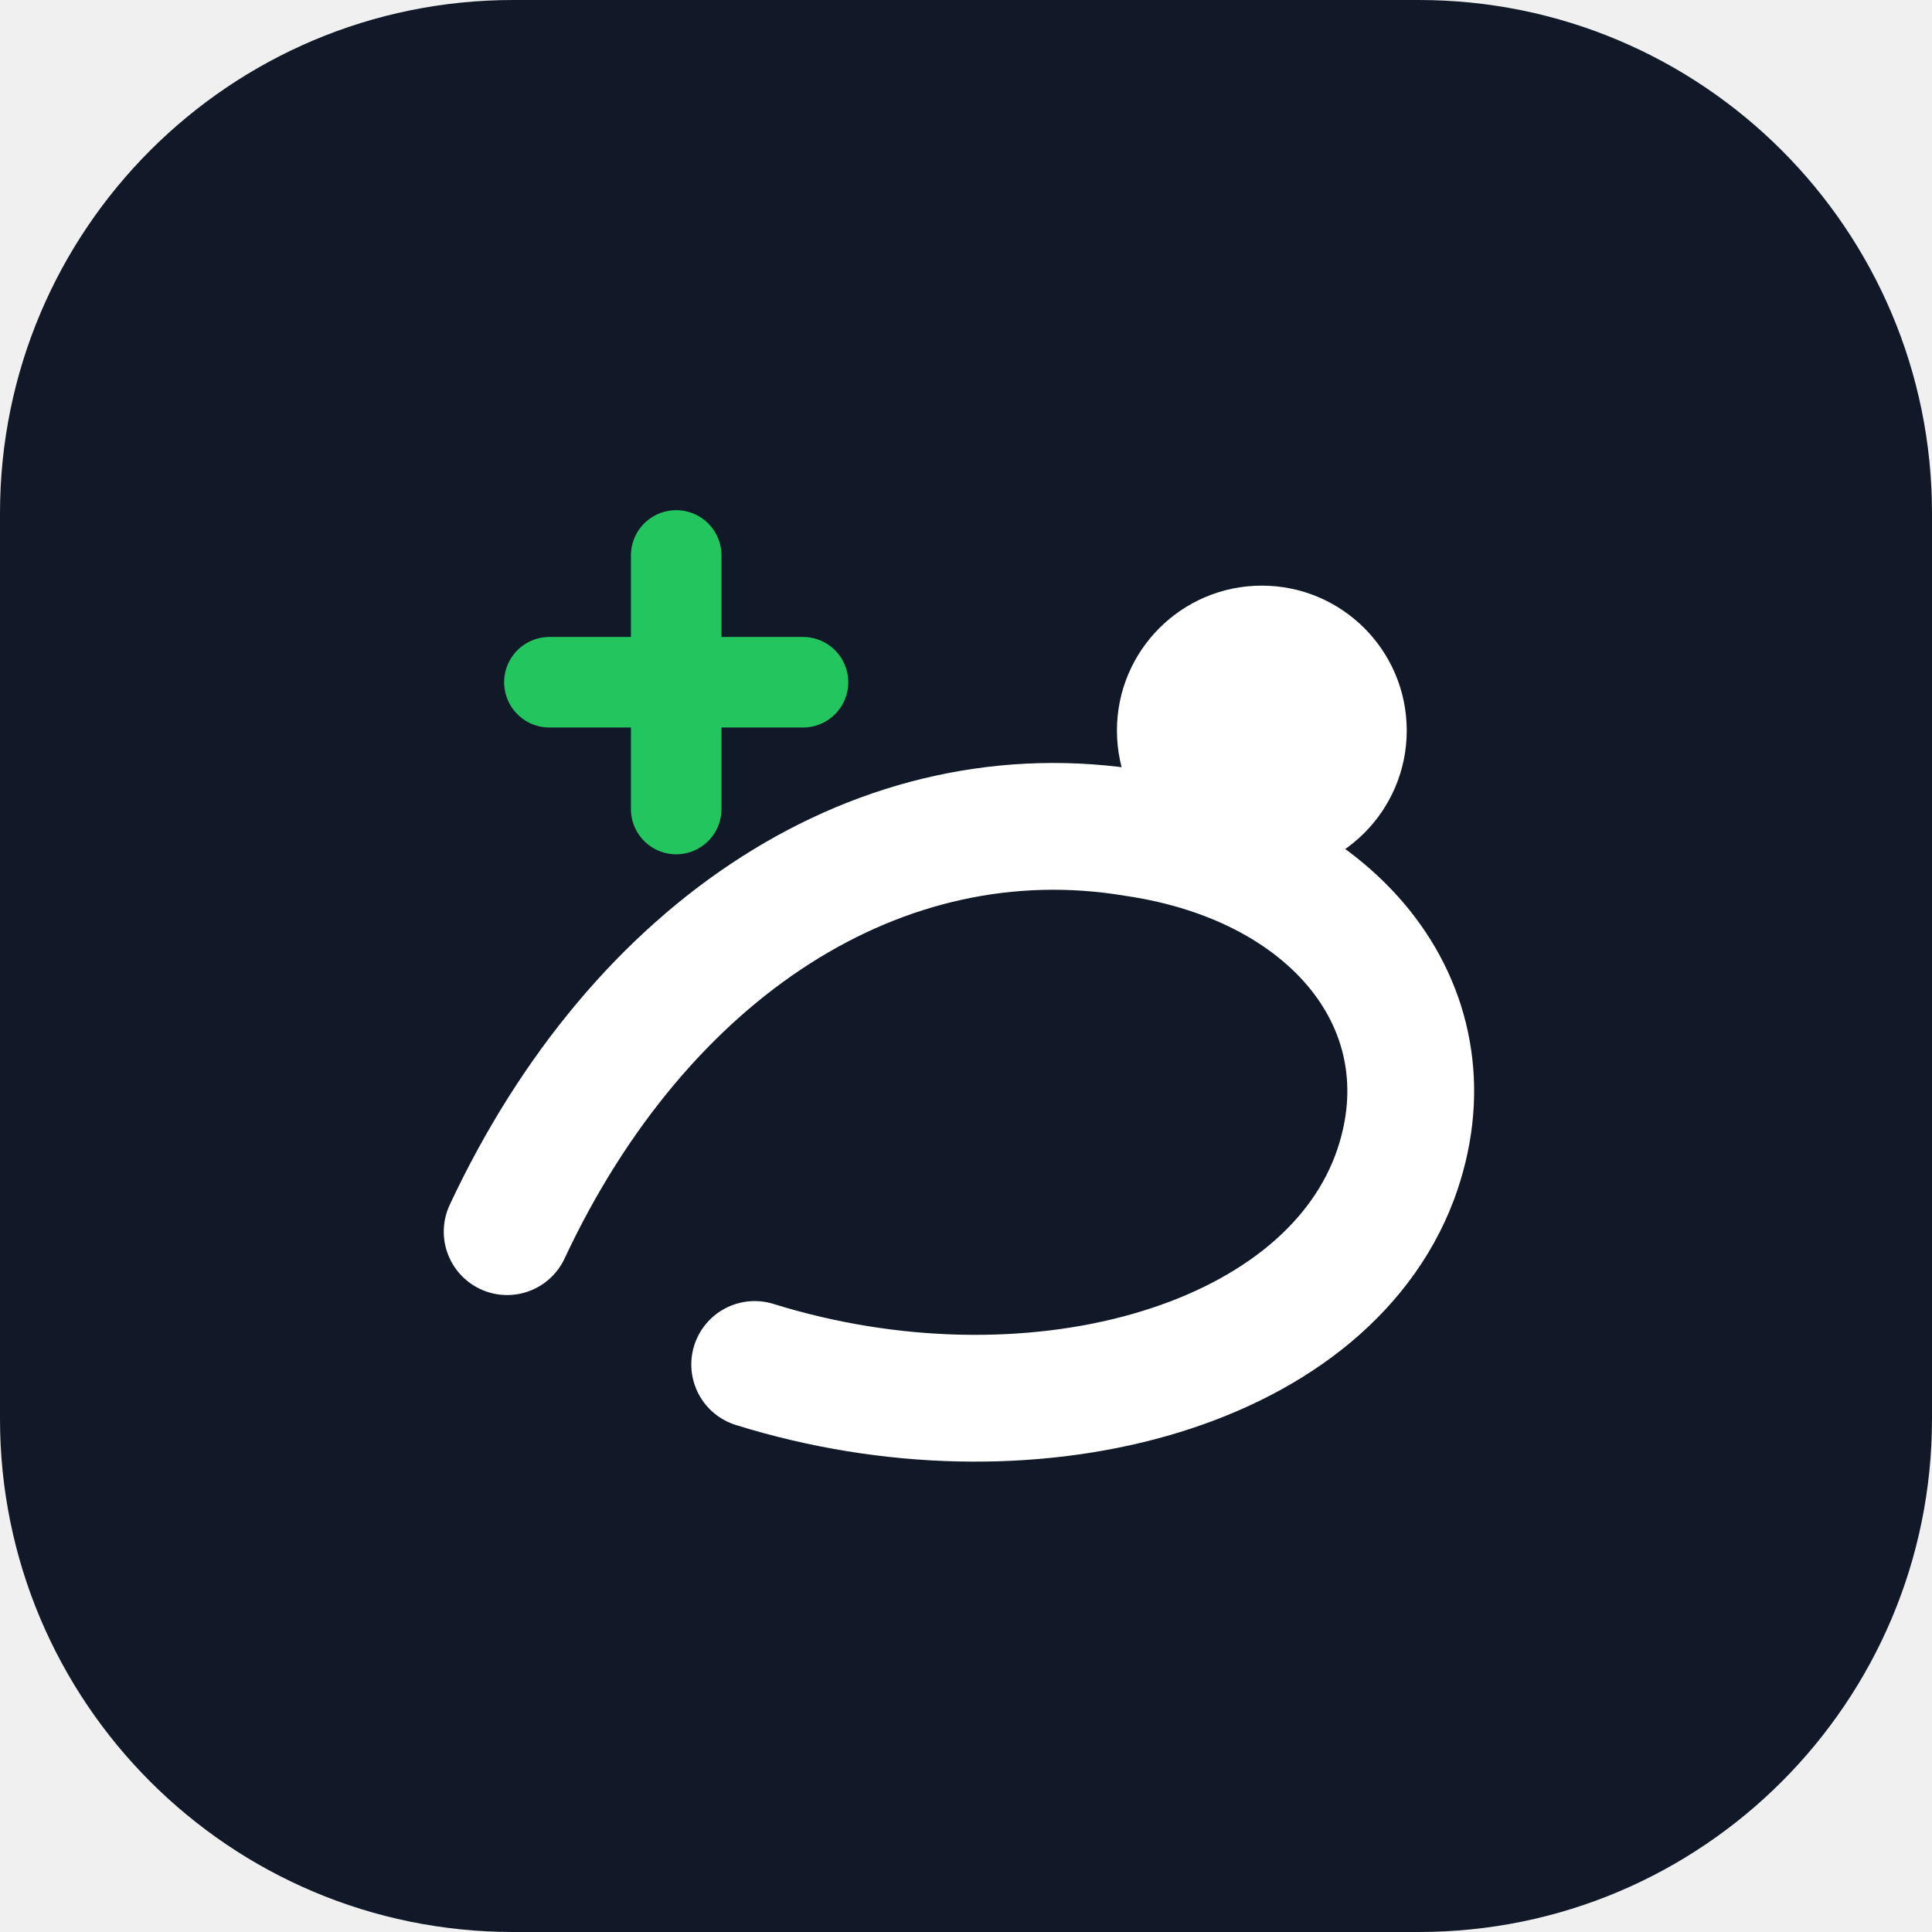
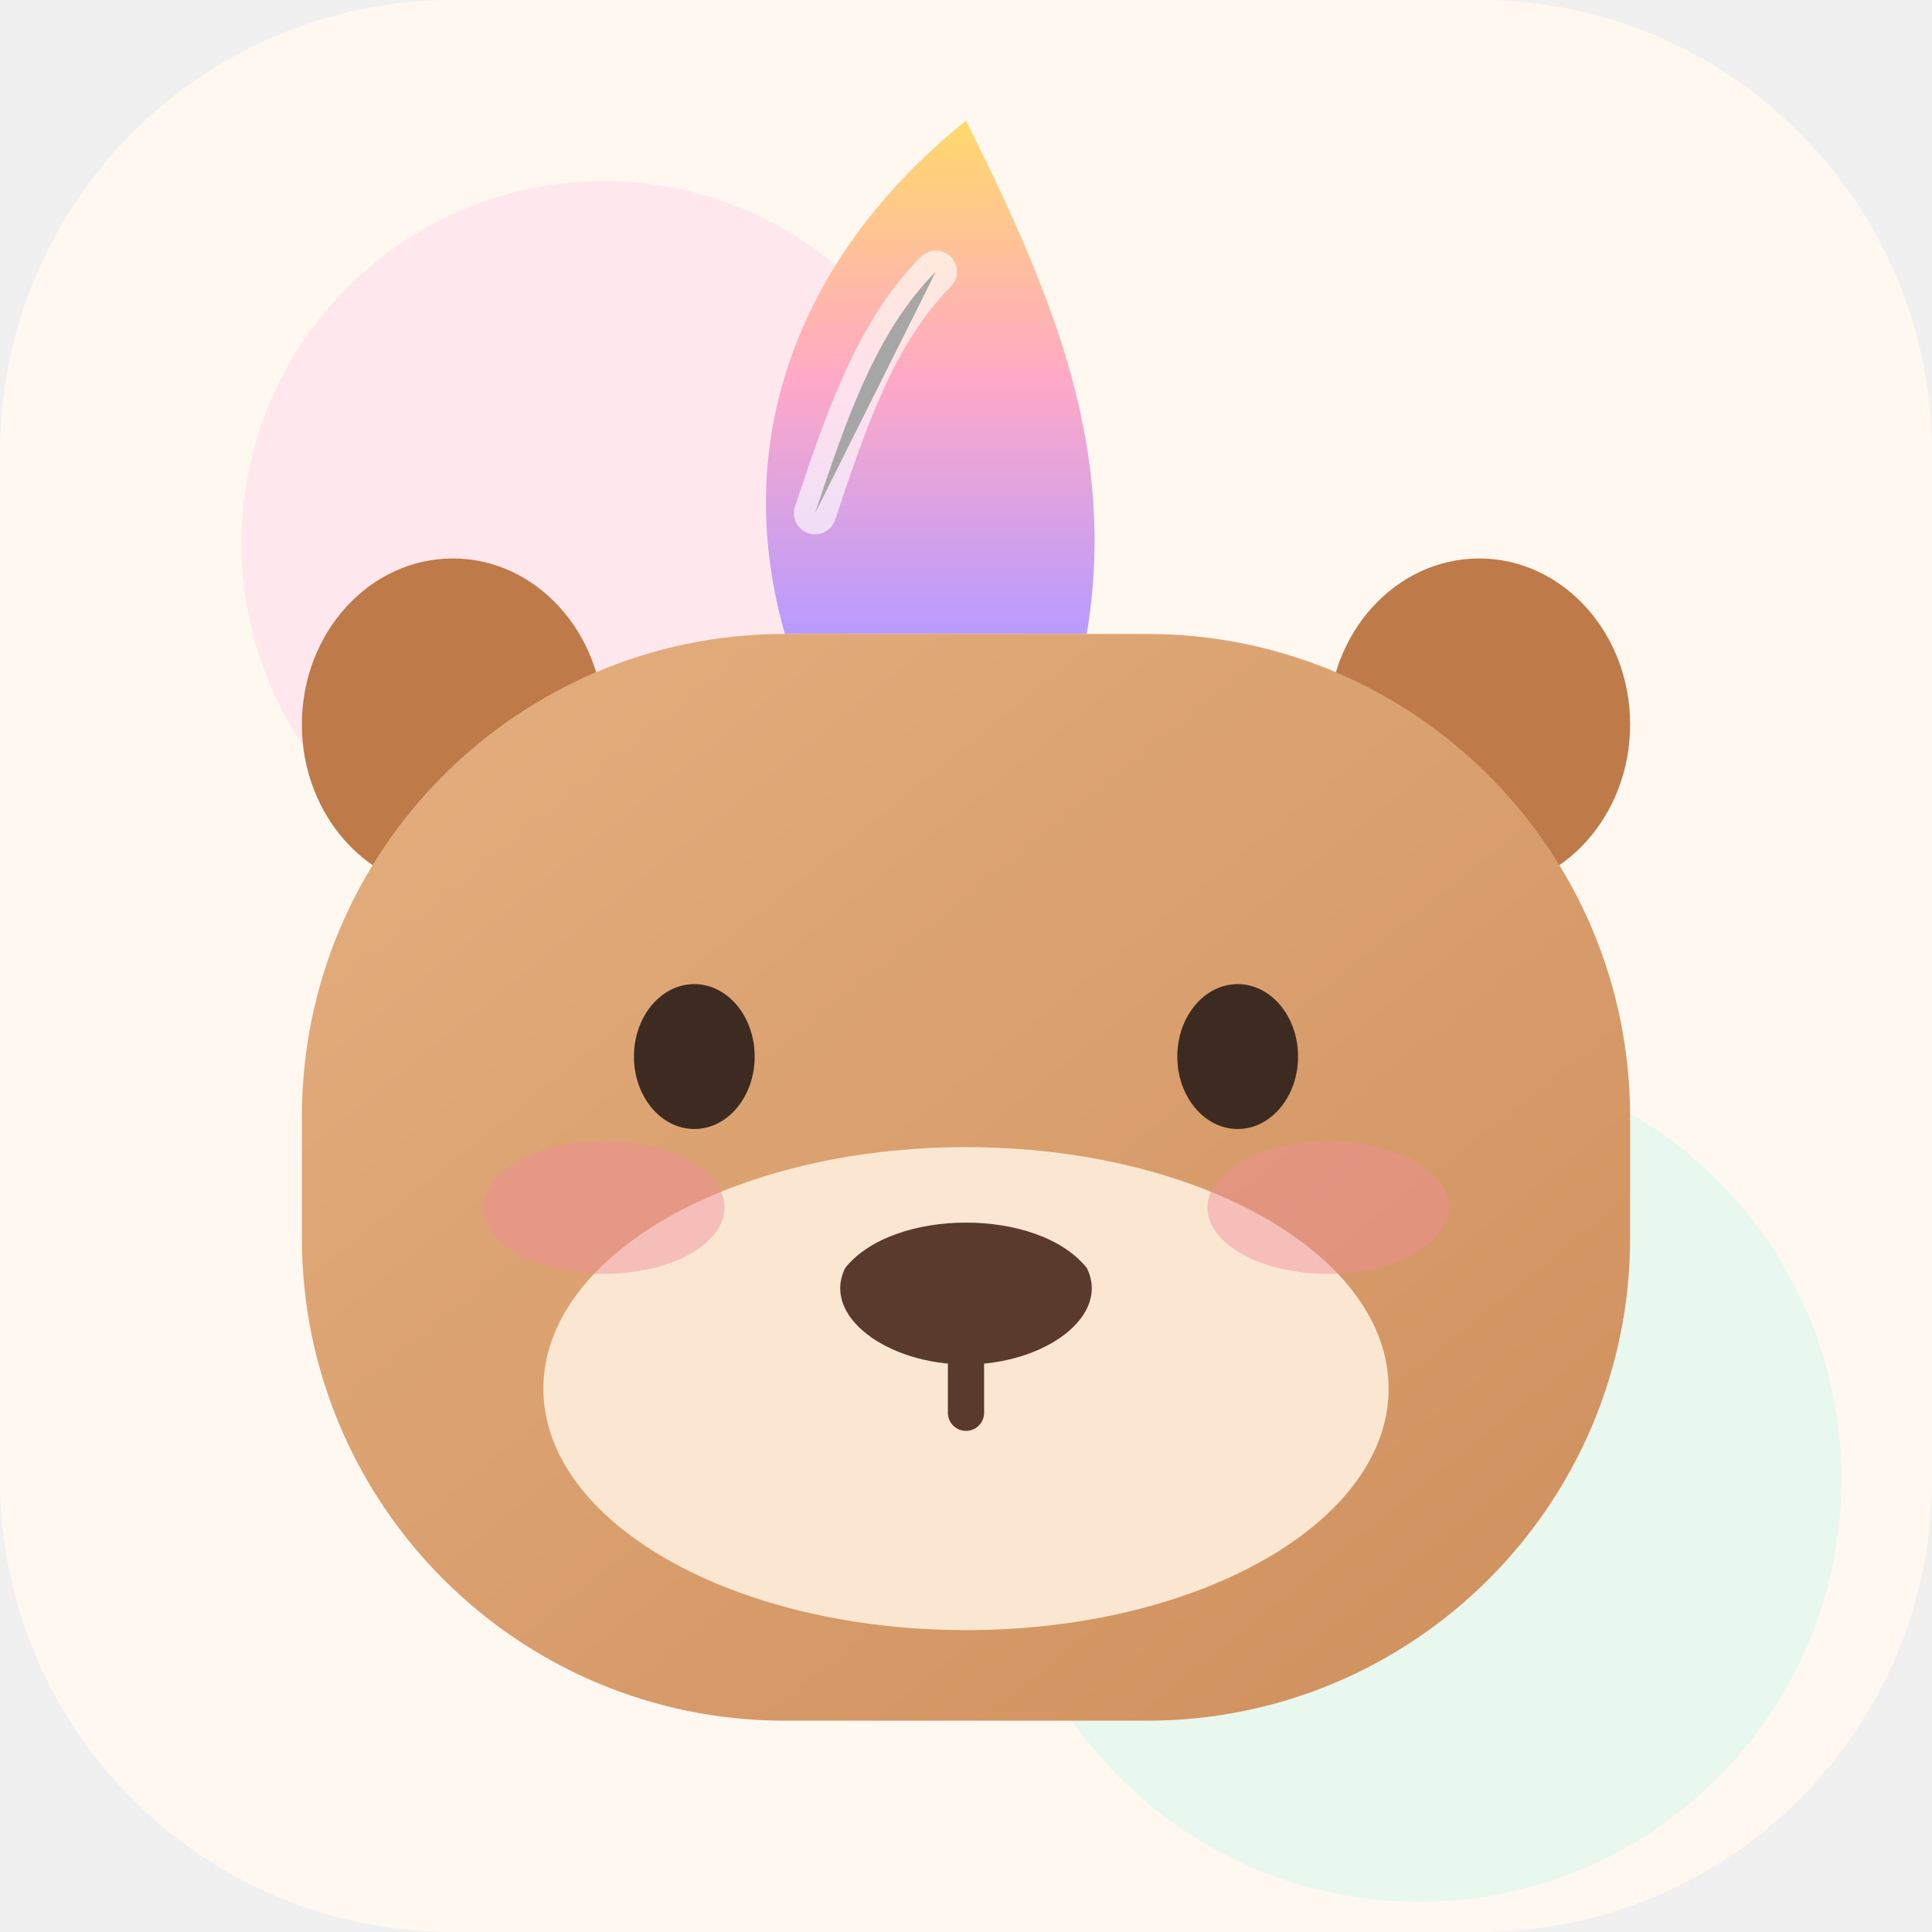
<svg xmlns="http://www.w3.org/2000/svg" viewBox="0 0 64 64">
-   <rect width="64" height="64" rx="17" fill="#111827" />
-   <path d="M16.8 40.8c4.4-9.4 12.4-14.6 20.8-13.2 6.8 1 10.6 6 8.6 11.4-2.4 6.4-12.2 9-21.2 6.2" fill="none" stroke="#ffffff" stroke-width="4.2" stroke-linecap="round" />
-   <circle cx="41.8" cy="24.2" r="4.8" fill="#ffffff" />
-   <path d="M18.2 22.6h8.4M22.4 18.4v8.4" stroke="#22c55e" stroke-width="3" stroke-linecap="round" />
+   <defs>
+     <linearGradient id="horn" x1="0" y1="0" x2="0" y2="1">
+       <stop stop-color="#FFD96B" />
+       <stop offset=".5" stop-color="#FFA9C6" />
+       <stop offset="1" stop-color="#B89BFF" />
+     </linearGradient>
+     <linearGradient id="head" x1="0" y1="0" x2="1" y2="1">
+       <stop stop-color="#E5AF7F" />
+       <stop offset="1" stop-color="#CE8F5C" />
+     </linearGradient>
+   </defs>
+   <rect width="64" height="64" rx="15" fill="#FFF8F1" />
+   <circle cx="20" cy="18" r="12" fill="#FFE3EC" opacity=".8" />
+   <circle cx="47" cy="49" r="14" fill="#E2F7EF" opacity=".8" />
+   <path d="M26 21C24 14 27 8 32 4c3 6 5 11 4 17Z" fill="url(#horn)" />
+   <path d="M27 17c1-3 2-6 4-8" stroke="#fff" stroke-opacity=".65" stroke-width="1.4" stroke-linecap="round" />
+   <ellipse cx="15" cy="24" rx="5" ry="5.5" fill="#BE7A49" />
+   <ellipse cx="49" cy="24" rx="5" ry="5.5" fill="#BE7A49" />
+   <rect x="10" y="21" width="44" height="36" rx="16" fill="url(#head)" />
+   <ellipse cx="32" cy="46" rx="14" ry="8" fill="#FBE7D1" />
+   <ellipse cx="20" cy="40" rx="4" ry="2.2" fill="#EF8B98" opacity=".45" />
+   <ellipse cx="44" cy="40" rx="4" ry="2.2" fill="#EF8B98" opacity=".45" />
+   <ellipse cx="23" cy="35" rx="2" ry="2.4" fill="#3D2B22" />
+   <ellipse cx="41" cy="35" rx="2" ry="2.4" fill="#3D2B22" />
+   <path d="M28 42c1.6-2 6.4-2 8 0 .8 1.6-1.4 3.2-4 3.2s-4.8-1.6-4-3.2Z" fill="#5B3A2E" />
+   <path d="M32 45.2v1.6" stroke="#5B3A2E" stroke-width="1.2" stroke-linecap="round" />
</svg>
